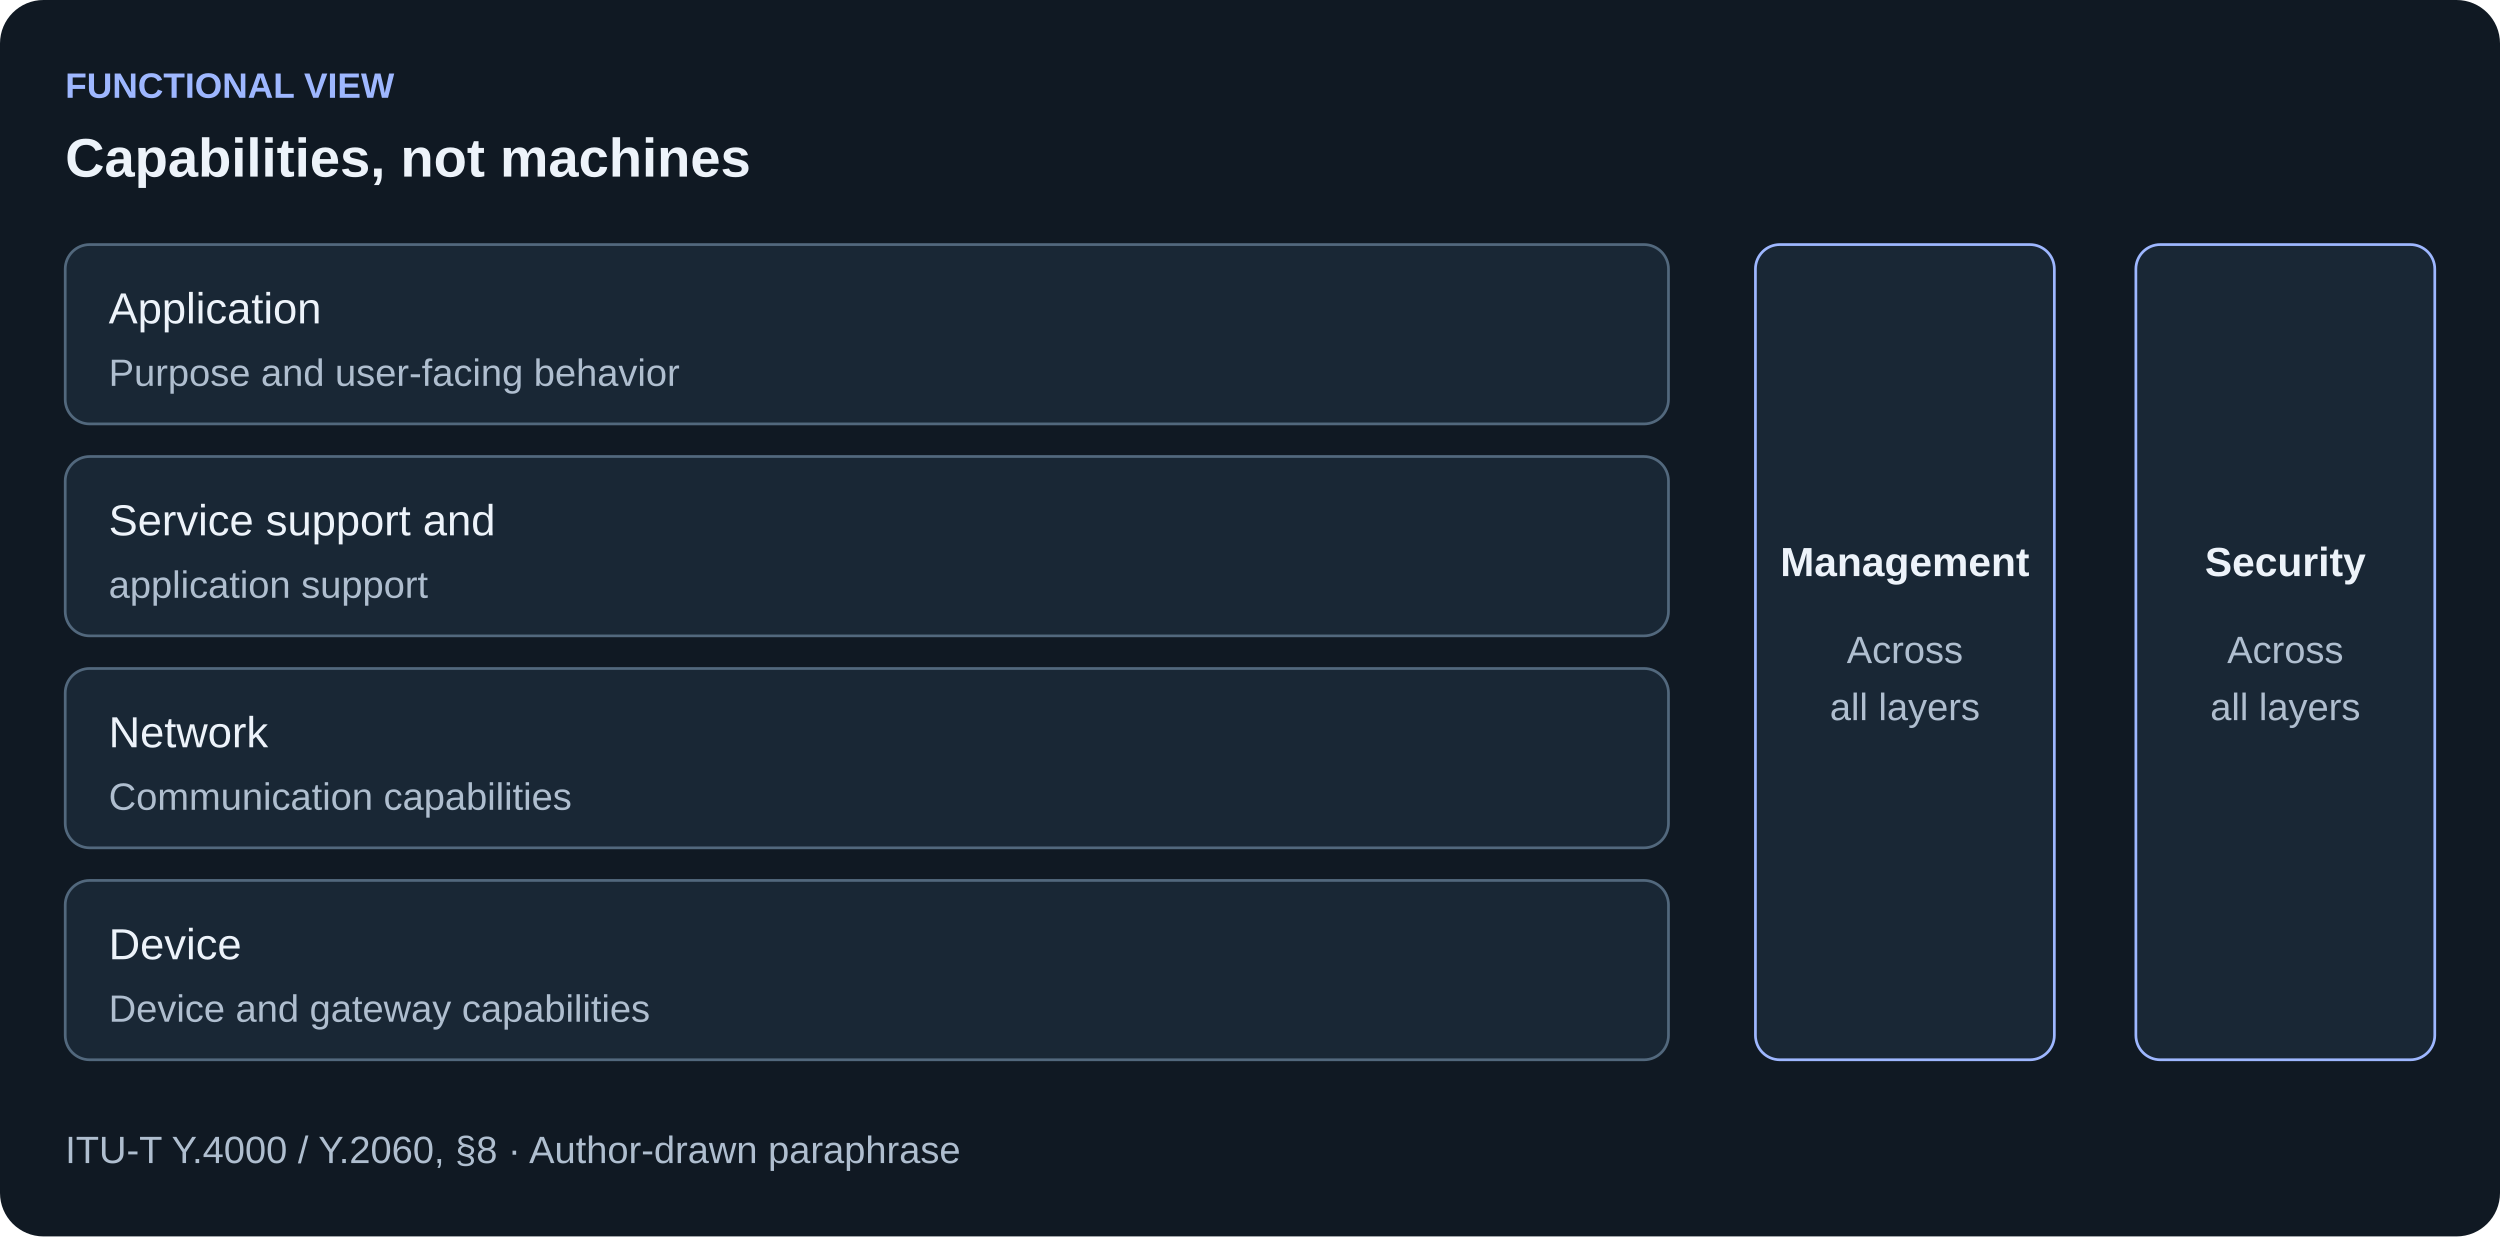
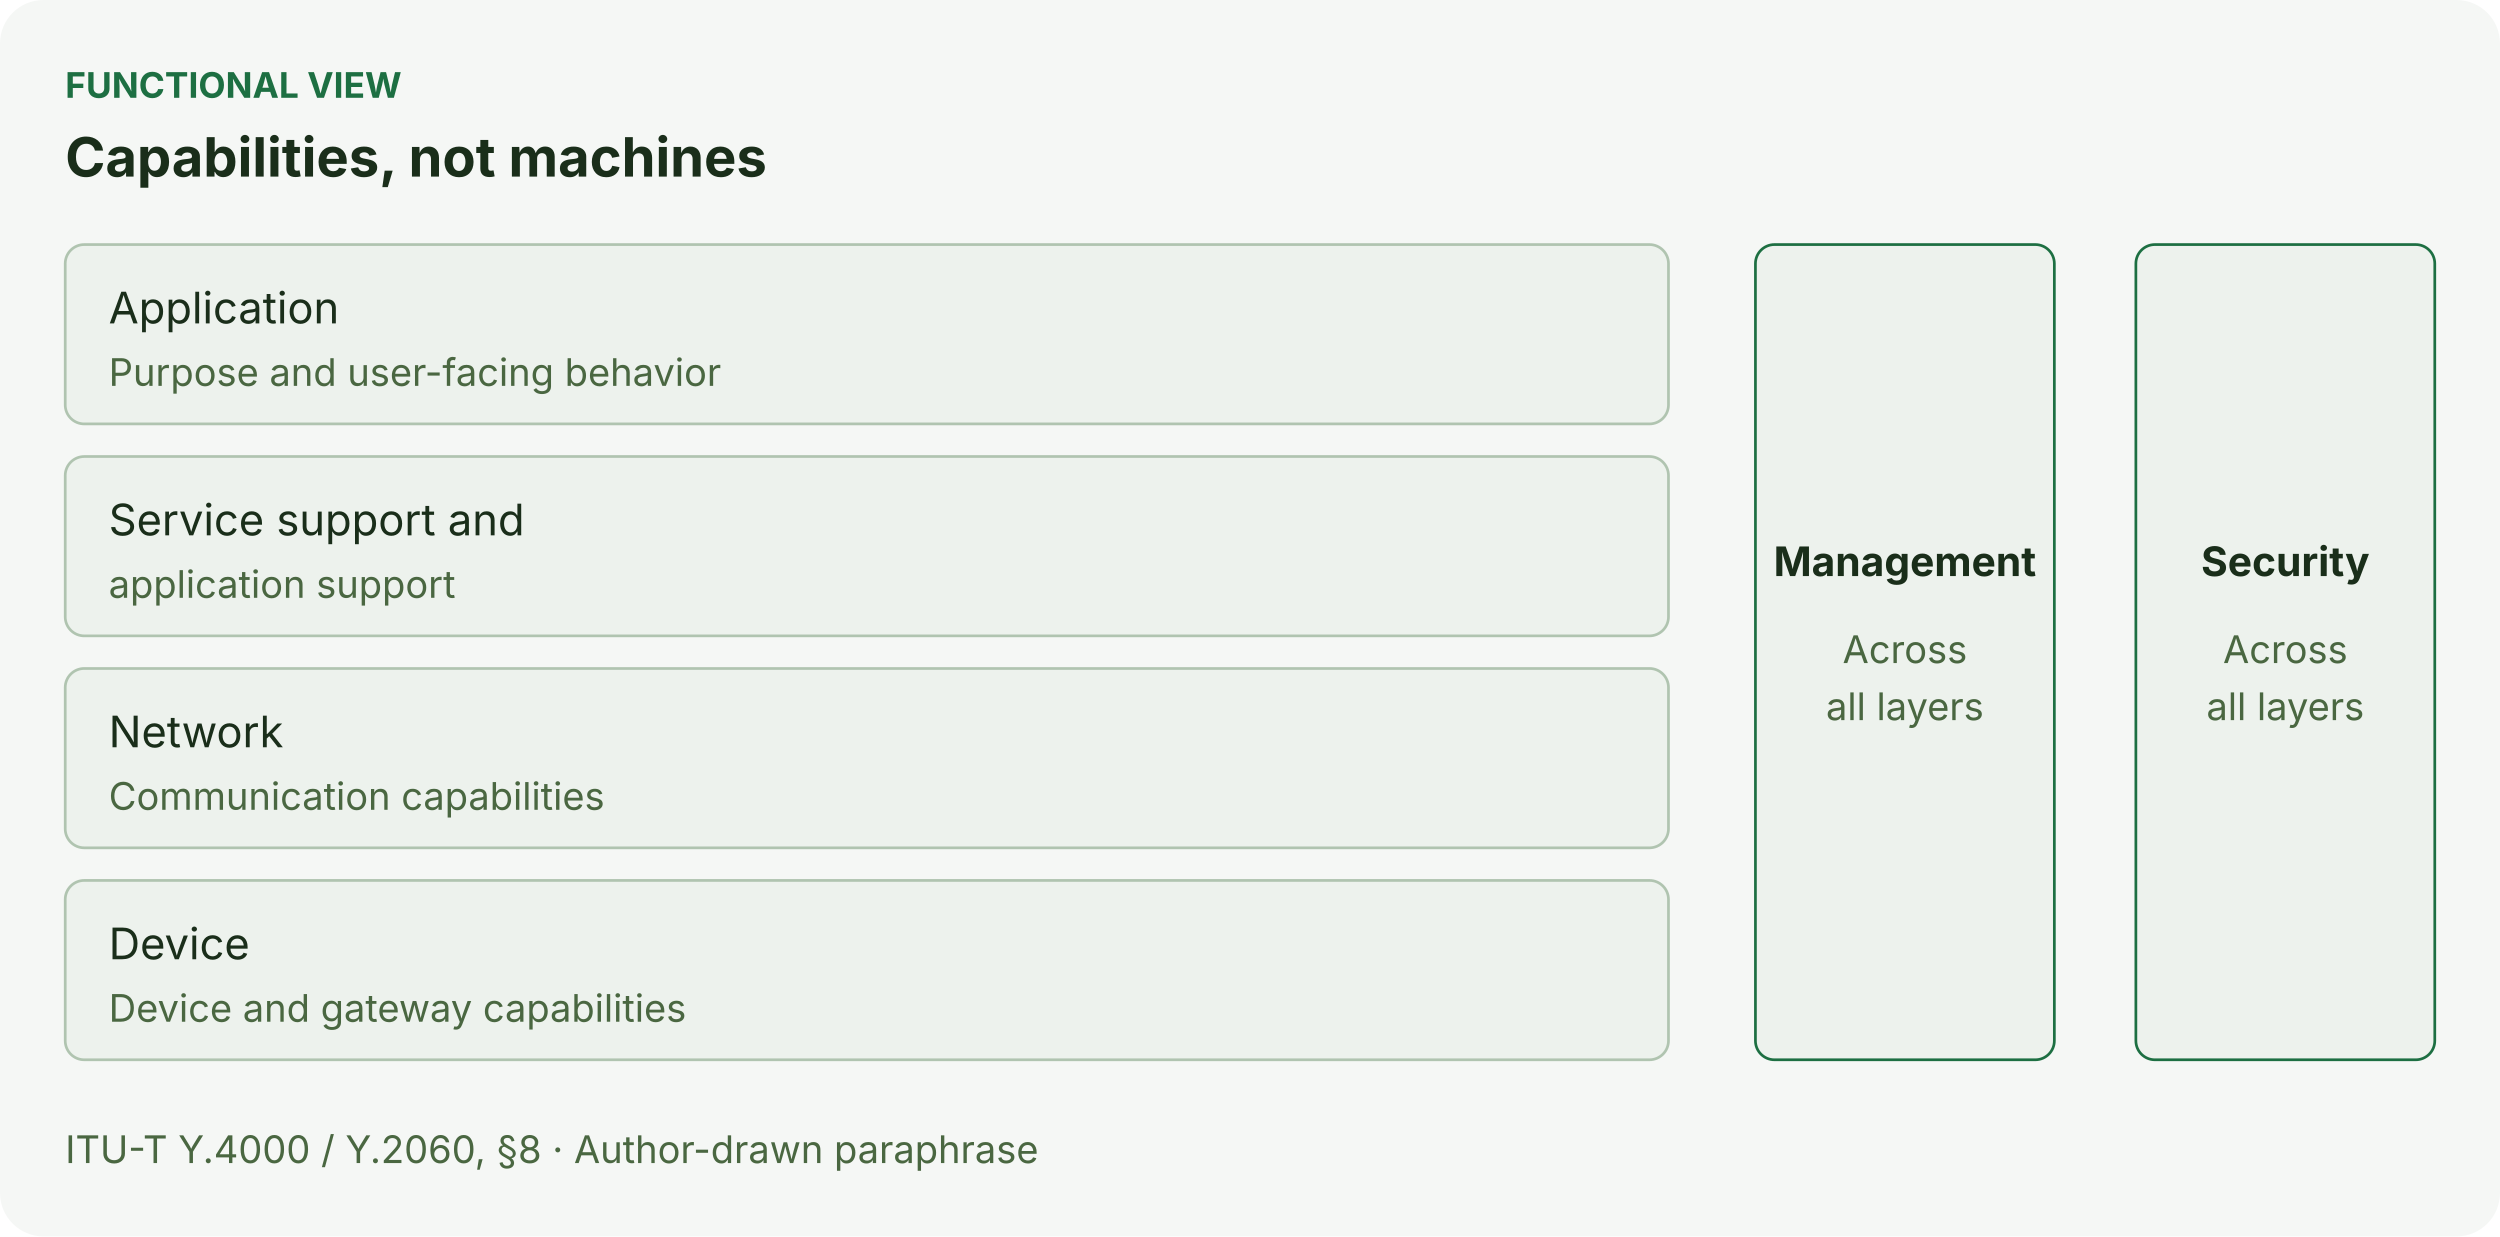
<svg xmlns="http://www.w3.org/2000/svg" viewBox="0 0 920 455" role="img">
  <defs>
    <marker id="arrow" viewBox="0 0 10 10" refX="9" refY="5" markerWidth="6" markerHeight="6" orient="auto-start-reverse">
-       <path d="M 0 0 L 10 5 L 0 10 z" fill="#8cd8c3" />
+       <path d="M 0 0 L 10 5 L 0 10 z" fill="#0e7490" />
    </marker>
  </defs>
-   <rect width="920" height="455" rx="16" fill="#101923" />
-   <text x="24" y="36" font-family="Arial, sans-serif" font-size="13" fill="#9eb7ff" text-anchor="start" font-weight="700">FUNCTIONAL VIEW</text>
-   <text x="24" y="65" font-family="Arial, sans-serif" font-size="20" fill="#edf3fa" text-anchor="start" font-weight="700">Capabilities, not machines</text>
-   <rect x="24" y="90" width="590" height="66" rx="9" fill="#192735" stroke="#52687d" />
-   <text x="40" y="119" font-family="Arial, sans-serif" font-size="16" fill="#edf3fa" text-anchor="start" font-weight="400">Application</text>
-   <text x="40" y="142" font-family="Arial, sans-serif" font-size="14" fill="#afbecf" text-anchor="start" font-weight="400">Purpose and user-facing behavior</text>
-   <rect x="24" y="168" width="590" height="66" rx="9" fill="#192735" stroke="#52687d" />
-   <text x="40" y="197" font-family="Arial, sans-serif" font-size="16" fill="#edf3fa" text-anchor="start" font-weight="400">Service support and</text>
-   <text x="40" y="220" font-family="Arial, sans-serif" font-size="14" fill="#afbecf" text-anchor="start" font-weight="400">application support</text>
-   <rect x="24" y="246" width="590" height="66" rx="9" fill="#192735" stroke="#52687d" />
-   <text x="40" y="275" font-family="Arial, sans-serif" font-size="16" fill="#edf3fa" text-anchor="start" font-weight="400">Network</text>
-   <text x="40" y="298" font-family="Arial, sans-serif" font-size="14" fill="#afbecf" text-anchor="start" font-weight="400">Communication capabilities</text>
-   <rect x="24" y="324" width="590" height="66" rx="9" fill="#192735" stroke="#52687d" />
-   <text x="40" y="353" font-family="Arial, sans-serif" font-size="16" fill="#edf3fa" text-anchor="start" font-weight="400">Device</text>
-   <text x="40" y="376" font-family="Arial, sans-serif" font-size="14" fill="#afbecf" text-anchor="start" font-weight="400">Device and gateway capabilities</text>
-   <rect x="646" y="90" width="110" height="300" rx="9" fill="#192735" stroke="#9eb7ff" />
-   <text x="701" y="212" font-family="Arial, sans-serif" font-size="15" fill="#edf3fa" text-anchor="middle" font-weight="700">Management</text>
-   <text x="701" y="244" font-family="Arial, sans-serif" font-size="14" fill="#afbecf" text-anchor="middle" font-weight="400">Across</text>
-   <text x="701" y="265" font-family="Arial, sans-serif" font-size="14" fill="#afbecf" text-anchor="middle" font-weight="400">all layers</text>
-   <rect x="786" y="90" width="110" height="300" rx="9" fill="#192735" stroke="#9eb7ff" />
-   <text x="841" y="212" font-family="Arial, sans-serif" font-size="15" fill="#edf3fa" text-anchor="middle" font-weight="700">Security</text>
-   <text x="841" y="244" font-family="Arial, sans-serif" font-size="14" fill="#afbecf" text-anchor="middle" font-weight="400">Across</text>
-   <text x="841" y="265" font-family="Arial, sans-serif" font-size="14" fill="#afbecf" text-anchor="middle" font-weight="400">all layers</text>
-   <text x="24" y="428" font-family="Arial, sans-serif" font-size="14" fill="#afbecf" text-anchor="start" font-weight="400">ITU-T Y.4000 / Y.2060, §8 · Author-drawn paraphrase</text>
+   <rect width="920" height="455" rx="16" fill="#f5f7f5" />
+   <text x="24" y="36" font-family="Inter, -apple-system, Segoe UI, sans-serif" font-size="13" fill="#1d6f42" text-anchor="start" font-weight="700">FUNCTIONAL VIEW</text>
+   <text x="24" y="65" font-family="Inter, -apple-system, Segoe UI, sans-serif" font-size="20" fill="#1a2e1a" text-anchor="start" font-weight="700">Capabilities, not machines</text>
+   <rect x="24" y="90" width="590" height="66" rx="7" fill="#edf2ed" stroke="#b0c4b0" />
+   <text x="40" y="119" font-family="Inter, -apple-system, Segoe UI, sans-serif" font-size="16" fill="#1a2e1a" text-anchor="start" font-weight="400">Application</text>
+   <text x="40" y="142" font-family="Inter, -apple-system, Segoe UI, sans-serif" font-size="14" fill="#4a6741" text-anchor="start" font-weight="400">Purpose and user-facing behavior</text>
+   <rect x="24" y="168" width="590" height="66" rx="7" fill="#edf2ed" stroke="#b0c4b0" />
+   <text x="40" y="197" font-family="Inter, -apple-system, Segoe UI, sans-serif" font-size="16" fill="#1a2e1a" text-anchor="start" font-weight="400">Service support and</text>
+   <text x="40" y="220" font-family="Inter, -apple-system, Segoe UI, sans-serif" font-size="14" fill="#4a6741" text-anchor="start" font-weight="400">application support</text>
+   <rect x="24" y="246" width="590" height="66" rx="7" fill="#edf2ed" stroke="#b0c4b0" />
+   <text x="40" y="275" font-family="Inter, -apple-system, Segoe UI, sans-serif" font-size="16" fill="#1a2e1a" text-anchor="start" font-weight="400">Network</text>
+   <text x="40" y="298" font-family="Inter, -apple-system, Segoe UI, sans-serif" font-size="14" fill="#4a6741" text-anchor="start" font-weight="400">Communication capabilities</text>
+   <rect x="24" y="324" width="590" height="66" rx="7" fill="#edf2ed" stroke="#b0c4b0" />
+   <text x="40" y="353" font-family="Inter, -apple-system, Segoe UI, sans-serif" font-size="16" fill="#1a2e1a" text-anchor="start" font-weight="400">Device</text>
+   <text x="40" y="376" font-family="Inter, -apple-system, Segoe UI, sans-serif" font-size="14" fill="#4a6741" text-anchor="start" font-weight="400">Device and gateway capabilities</text>
+   <rect x="646" y="90" width="110" height="300" rx="7" fill="#edf2ed" stroke="#1d6f42" />
+   <text x="701" y="212" font-family="Inter, -apple-system, Segoe UI, sans-serif" font-size="15" fill="#1a2e1a" text-anchor="middle" font-weight="700">Management</text>
+   <text x="701" y="244" font-family="Inter, -apple-system, Segoe UI, sans-serif" font-size="14" fill="#4a6741" text-anchor="middle" font-weight="400">Across</text>
+   <text x="701" y="265" font-family="Inter, -apple-system, Segoe UI, sans-serif" font-size="14" fill="#4a6741" text-anchor="middle" font-weight="400">all layers</text>
+   <rect x="786" y="90" width="110" height="300" rx="7" fill="#edf2ed" stroke="#1d6f42" />
+   <text x="841" y="212" font-family="Inter, -apple-system, Segoe UI, sans-serif" font-size="15" fill="#1a2e1a" text-anchor="middle" font-weight="700">Security</text>
+   <text x="841" y="244" font-family="Inter, -apple-system, Segoe UI, sans-serif" font-size="14" fill="#4a6741" text-anchor="middle" font-weight="400">Across</text>
+   <text x="841" y="265" font-family="Inter, -apple-system, Segoe UI, sans-serif" font-size="14" fill="#4a6741" text-anchor="middle" font-weight="400">all layers</text>
+   <text x="24" y="428" font-family="Inter, -apple-system, Segoe UI, sans-serif" font-size="14" fill="#4a6741" text-anchor="start" font-weight="400">ITU-T Y.4000 / Y.2060, §8 · Author-drawn paraphrase</text>
</svg>
